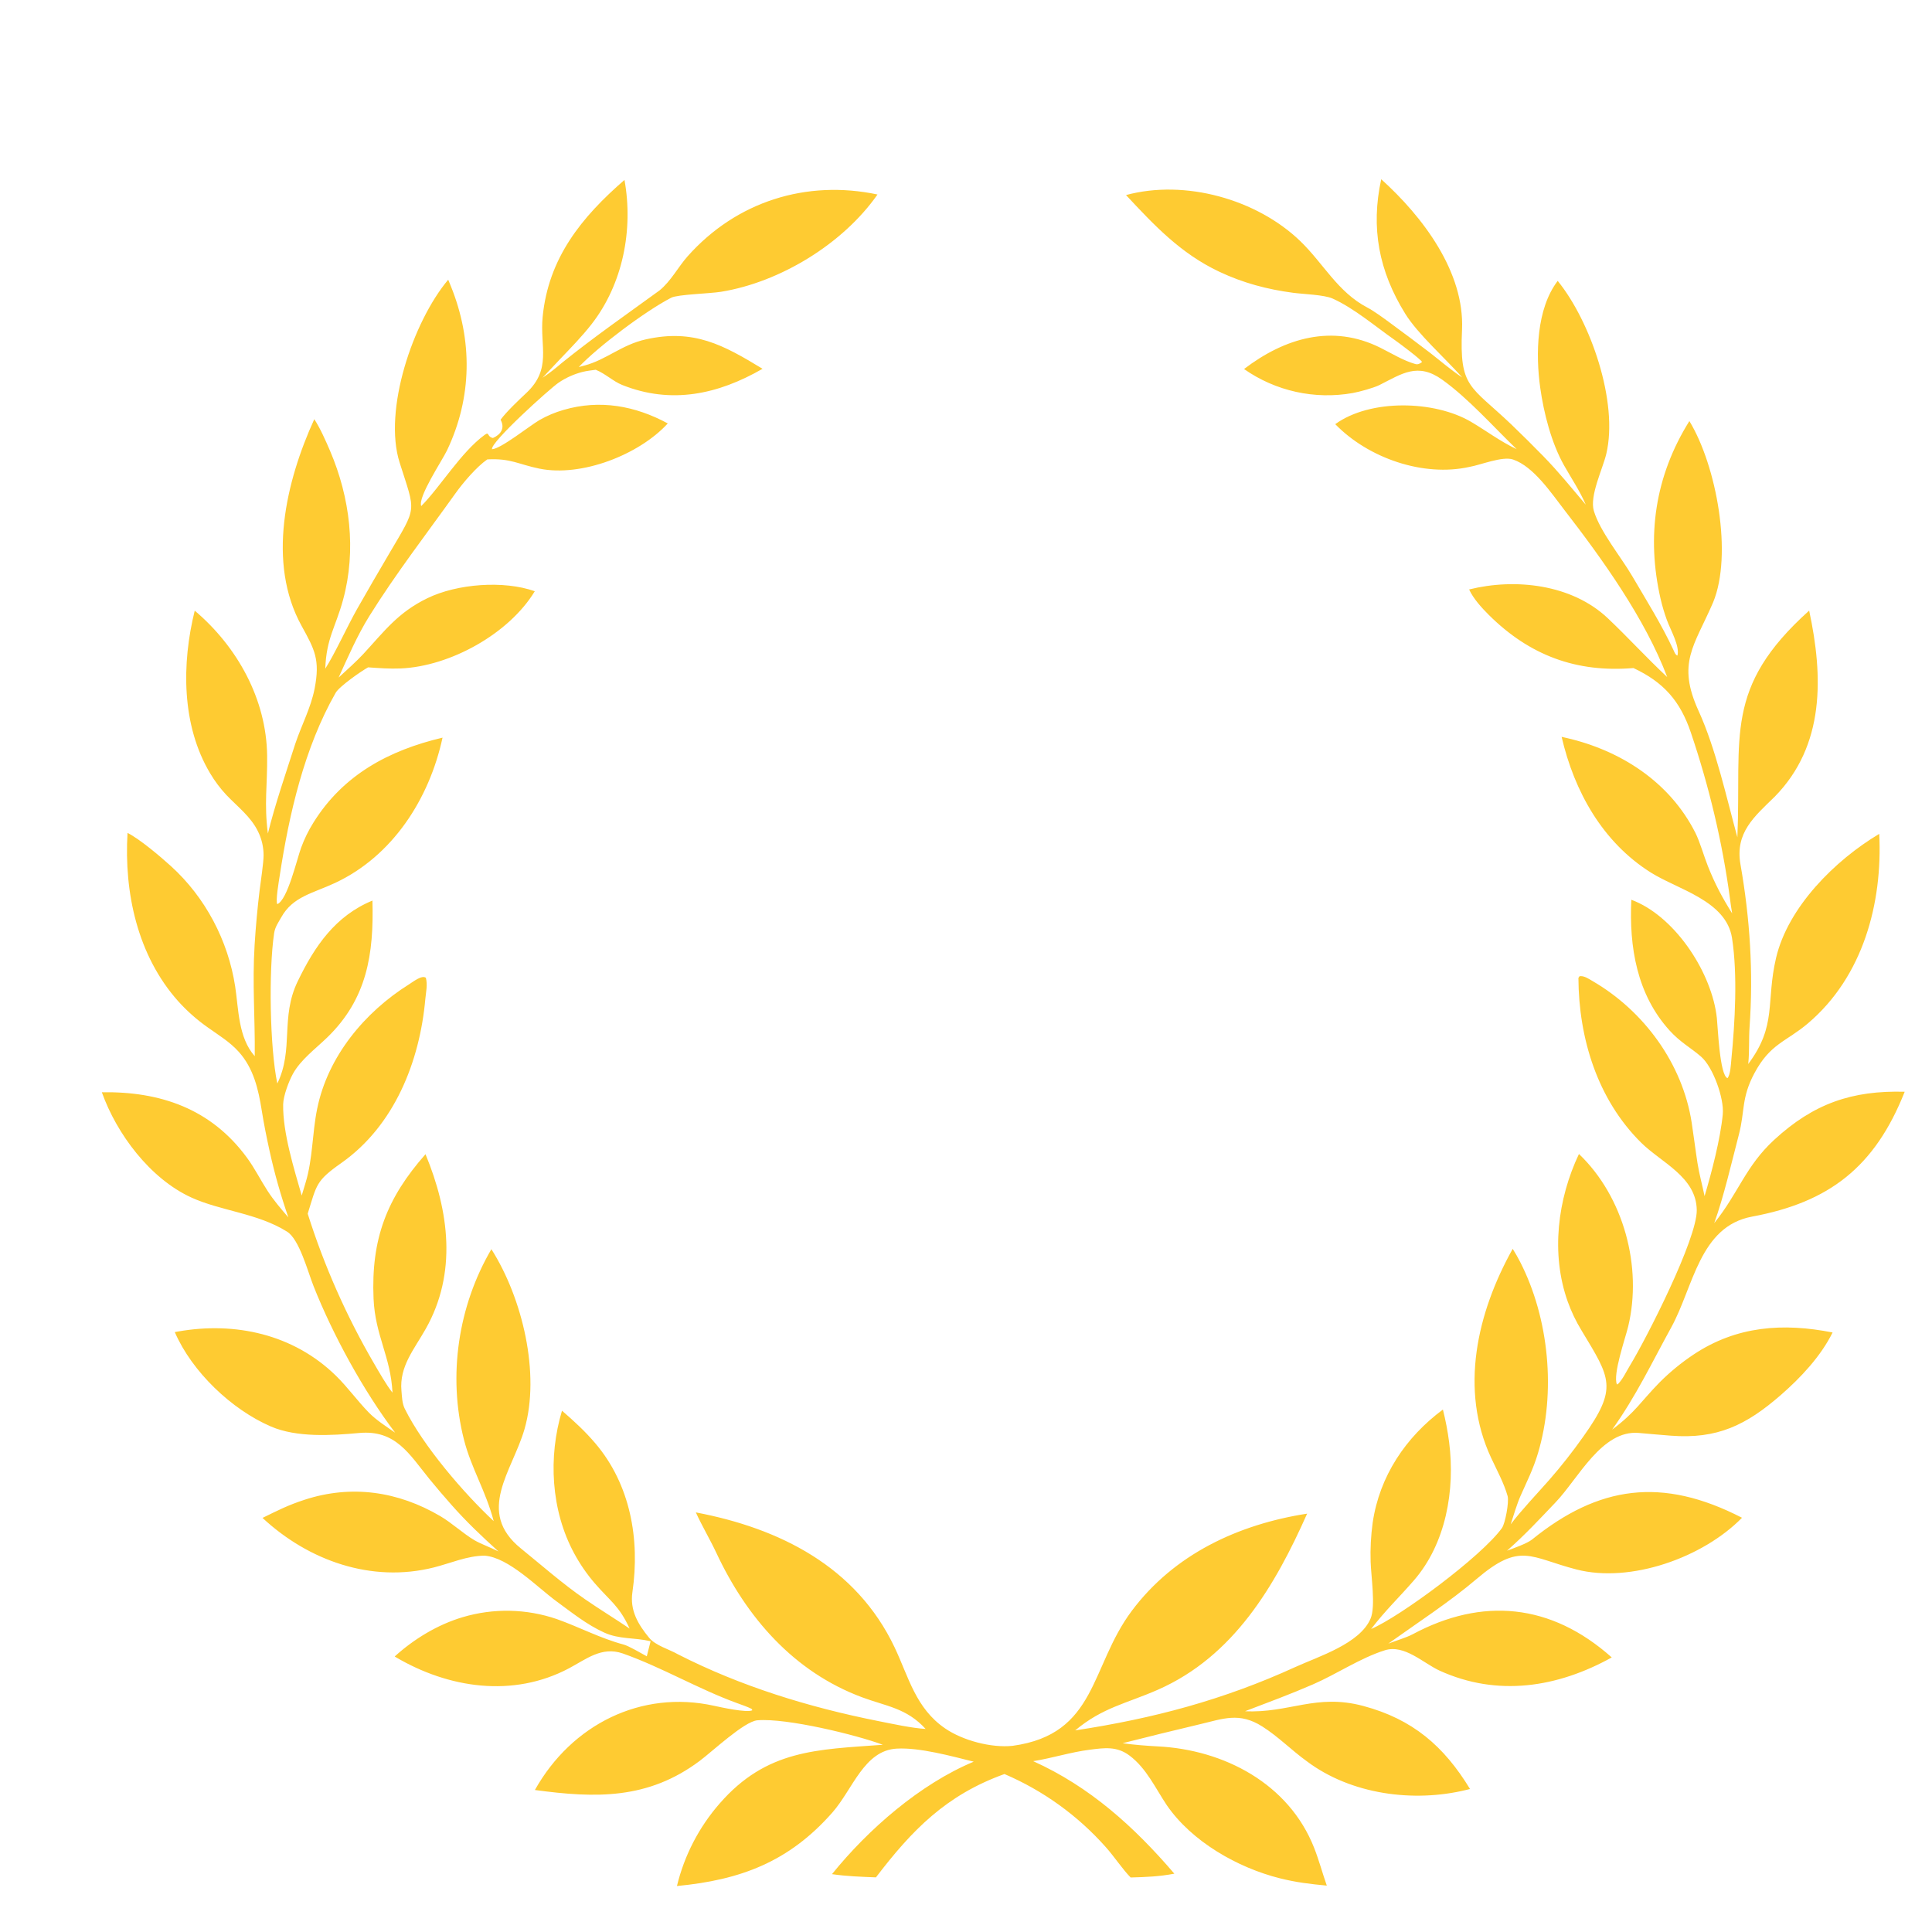
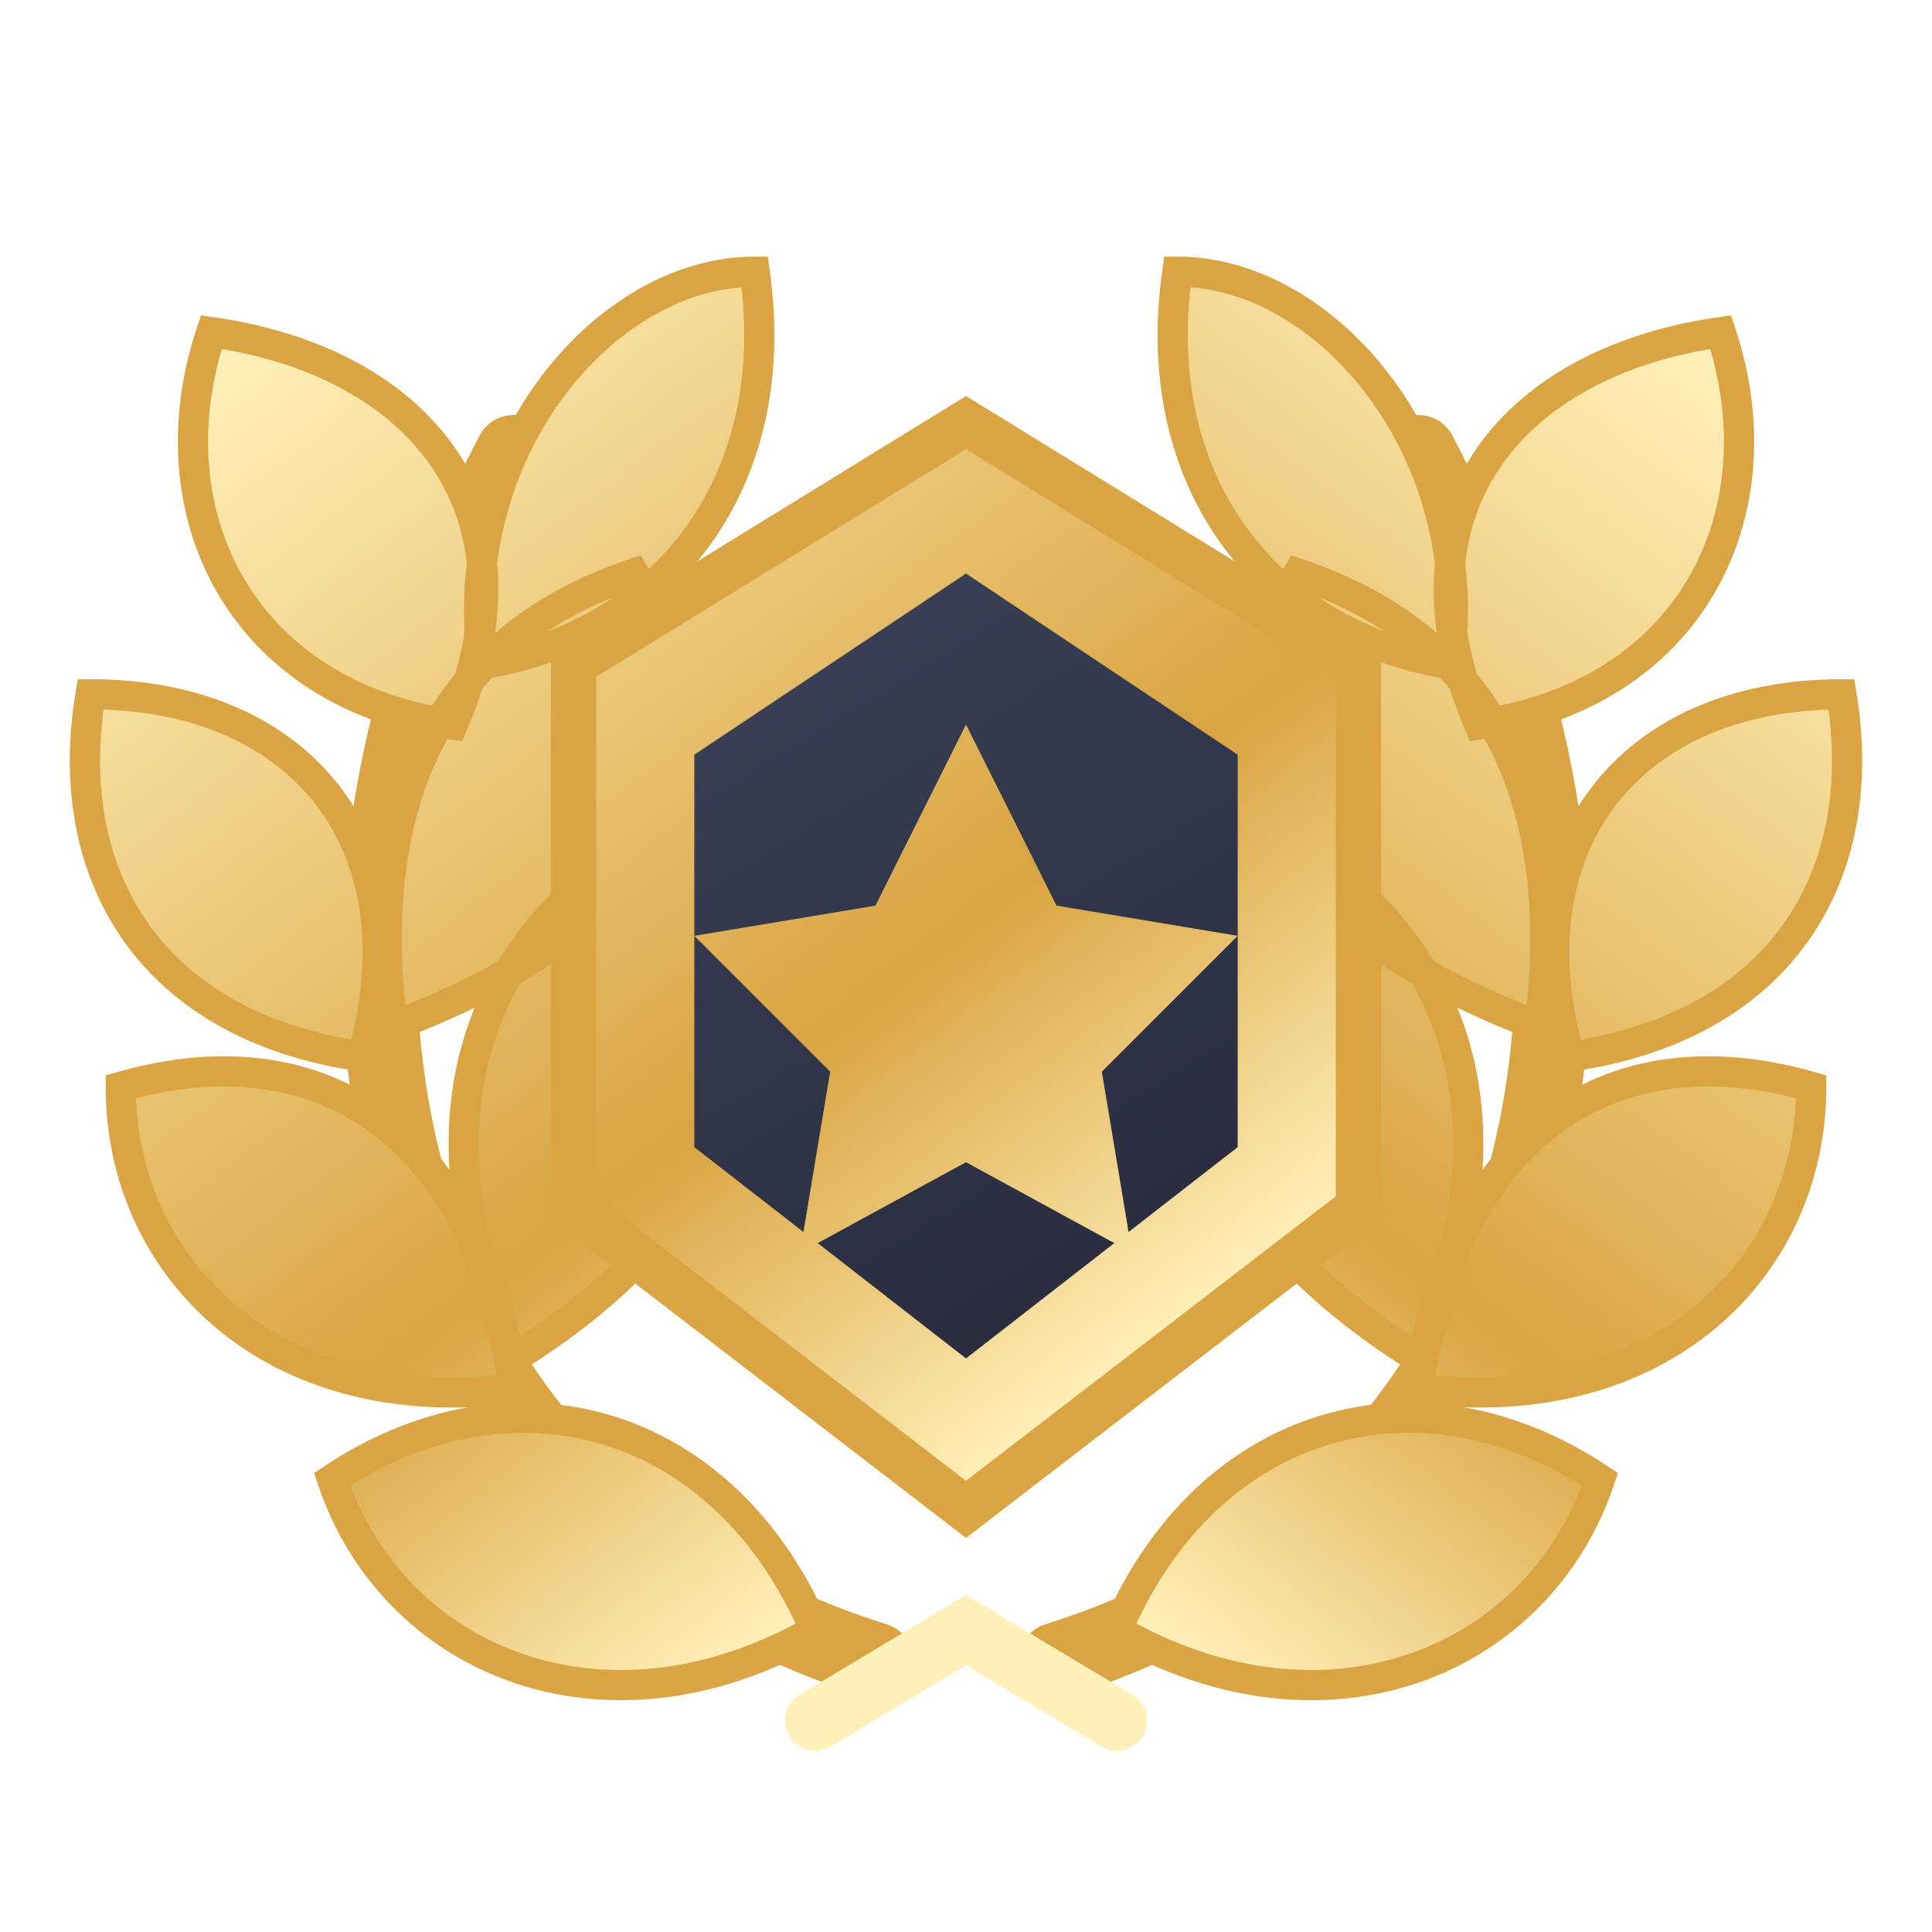
- <svg xmlns="http://www.w3.org/2000/svg" width="1024" height="1024" viewBox="0 0 1024 1024">
-   <path fill="#FECB32" d="M732.07 94.996C754.189 114.936 776.302 144.241 774.904 174.758C773.483 205.74 779.18 204.148 801.088 225.017C806.8 230.507 812.424 236.087 817.96 241.755C826.249 250.263 832.825 258.473 840.488 267.482C837.133 259.755 833.025 253.868 828.952 246.619C822.248 234.688 818.235 218.968 816.348 205.481C813.881 187.854 814.264 163.742 825.612 148.876C843.012 170.25 857.903 213.129 851.36 240.606C849.472 248.533 842.374 262.877 844.79 270.838C848.13 281.848 859.113 295.1 865.111 305.347C872.663 318.251 880.683 331.017 886.983 344.553C887.604 345.887 887.954 347.04 889.067 347.481C890.443 342.48 885.393 333.897 883.45 328.547C882.138 324.921 881.04 321.222 880.16 317.469C872.539 284.228 877.17 252.342 895.407 223.172C909.835 246.925 918.43 294.003 907.982 319.27C897.998 342.432 888.634 351.284 900.287 376.805C909.46 396.895 915.011 422.565 920.848 443.788C923.085 390.35 913.308 364.612 958.894 323.627C966.356 358.405 967.339 395.106 940.603 422.297C929.785 432.863 919.532 441.34 922.487 458.164C927.529 486.868 929.35 515.257 927.303 544.403C926.872 550.541 927.269 557.026 926.653 563.301L926.583 563.962C941.994 543.422 935.855 531.204 941.343 507.746C947.653 480.775 972.62 455.914 996.038 441.968C997.845 478.748 987.487 517.57 958.282 542.376C946.644 552.261 938.3 552.998 929.803 568.955C922.891 581.934 924.873 588.917 921.676 601.208C917.95 615.533 913.563 634.579 908.567 648.279C921.402 632.419 925.154 618.141 940.309 604.179C961.285 584.855 981.619 577.899 1009.53 578.647C993.673 618.671 969.444 637.246 928.651 644.825C900.728 650.013 897.62 682.054 885.788 703.55C875.672 721.927 867.091 740.115 854.467 757.725C867.024 748.309 869.457 743.062 879.637 732.678C885.134 727.171 891.166 722.226 897.643 717.914C920.471 702.734 945.092 701.063 971.313 706.241C965.027 718.936 954.307 730.309 943.859 739.401C925.502 755.376 910.196 762.822 885.632 760.941C880.502 760.548 873.768 759.957 868.64 759.495C849.029 757.727 836.56 783.633 824.503 796.26C815.913 805.256 808.286 813.526 798.755 821.895C801.905 820.75 809.422 818.075 811.972 816.012C847.236 787.483 880.838 782.544 923.292 804.445C902.61 825.582 864.198 839.242 835.582 831.857C810.921 825.493 805.841 817.133 782.644 836.873C768.494 848.914 751.168 860.207 735.814 871.167C739.47 869.712 745.425 867.967 748.648 866.24C785.514 846.484 821.993 849.698 854.264 878.473C825.458 894.453 793.669 899.457 762.922 885.43C754.339 881.451 744.302 871.452 734.043 874.67C721.007 878.758 708.611 887.225 695.961 892.731C684.07 897.907 672.01 902.368 659.899 906.986C683.295 908.11 697.498 897.507 722.479 904.169C748.695 911.16 765.287 925.445 779.143 948.208L777.977 948.49L777.236 948.676C749.074 955.558 715.998 951.028 692.745 933.581C684.475 927.642 677.627 920.506 668.979 915.034C656.848 907.358 648.356 910.96 635.759 913.935C622.151 917.155 608.57 920.489 595.018 923.938C600.457 924.752 608.106 925.343 613.569 925.616C648.757 927.379 683.103 945.335 696.514 979.383C699.088 985.919 700.877 992.683 703.237 999.414C694.53 998.587 687.057 997.717 678.419 995.552C655.948 989.92 631.67 976.108 618.367 956.706C612.288 947.599 607.622 937.223 598.663 930.487C591.945 925.437 585.368 926.403 577.675 927.374C567.481 928.662 557.729 931.85 547.615 933.453C577.669 946.998 601.115 968.188 622.427 993.092C614.285 994.629 607.518 994.872 599.267 995.108C595.12 990.921 590.421 983.847 586.111 979.034C571.279 962.312 552.934 949.077 532.388 940.274C501.559 951.362 483.463 969.871 464.267 995.047C456.171 994.701 449.002 994.509 440.968 993.338C460.158 969.557 487.696 945.558 516.094 933.726C504.245 930.794 487.519 926.146 475.316 926.801C457.964 927.733 451.998 948.36 441.195 960.647C418.109 986.904 392.355 996.436 358.794 999.63C362.691 983.478 370.429 968.504 381.352 955.983C406.342 927.226 433.092 927.332 467.922 924.764C453.989 919.54 416.914 910.49 401.406 911.795C394.503 912.376 377.706 928.178 370.872 933.297C343.439 953.845 315.722 953.109 283.504 948.734C302.96 914.055 339.81 895.553 378.468 904.098C381.895 904.855 396.02 907.97 398.78 906.457L398.335 905.719C395.958 904.542 393.344 903.665 390.841 902.756C370.106 895.223 350.808 883.687 330.025 876.348C318.865 872.526 310.718 879.402 301.542 884.256C271.865 899.954 237.793 894.85 209.679 878.272C209.519 878.168 209.359 878.063 209.199 877.958C219.433 868.69 231.968 861.072 245.242 857.132C261.588 852.268 279.045 852.631 295.175 858.17C306.925 862.337 318.227 868.361 330.531 871.646C333.27 872.378 340.008 876.352 342.81 877.874C343.51 875.232 344.166 872.536 344.834 869.882C336.002 867.841 328.199 868.942 320.182 865.268C310.871 861.001 303.224 854.782 294.976 848.758C284.873 841.378 269.647 825.511 256.866 824.535C247.674 824.56 238.811 828.549 229.971 830.775C196.917 839.098 163.532 827.2 139.135 804.518C147.365 800.507 152.513 797.809 161.46 794.895C186.308 786.802 210.974 790.425 233.374 803.589C239.505 807.192 245.506 812.835 251.482 816.36C254.763 818.295 260.254 820.267 264.219 822.315C255.269 814.214 247.247 806.621 239.217 797.531C235.225 793.03 231.323 788.449 227.514 783.792C216.895 770.702 209.715 757.717 190.324 759.515C175.778 760.864 157.298 761.971 143.672 756.11C122.723 747.099 101.727 727.029 92.644 706.042C93.217 705.931 93.792 705.825 94.367 705.724C124.716 700.372 155.528 707.21 177.974 729.084C184.286 735.234 189.396 742.465 195.52 748.723C199.411 752.699 204.816 756.131 209.43 759.354C192.697 737.252 176.445 707.562 166.187 681.662C163.057 673.759 158.659 656.878 152.154 652.801C136.449 642.96 116.999 641.855 101.314 634.657C79.595 624.69 61.865 601.108 53.977 578.914C84.905 578.441 111.858 587.589 130.942 613.666C135.04 619.266 138.087 625.447 141.852 631.248C145.025 636.137 149.006 640.818 152.827 645.214C148.787 633.506 145.524 622.066 142.871 609.969C141.31 602.85 139.856 595.693 138.721 588.523C136.944 577.295 134.393 566.272 126.618 557.565C121.778 552.144 115.764 548.602 109.885 544.384C104.243 540.395 99.06 535.793 94.434 530.66C72.845 506.437 65.704 473.123 67.595 441.452C74.117 444.746 85.045 454.021 90.579 459.04C108.847 475.61 120.889 498.486 124.646 522.839C126.464 534.622 126.217 549.925 135.019 559.789C135.249 539.804 133.672 521.51 134.95 500.789C135.548 491.168 136.426 481.566 137.585 471.996C138.18 467.154 139.706 457.447 139.703 453.203C139.689 448.938 138.713 444.731 136.849 440.894C133.049 432.906 125.936 427.61 119.953 421.318C116.7 417.838 113.833 414.015 111.403 409.917C96.158 384.451 96.246 351.732 103.209 323.656C125.814 342.816 141.222 370.577 141.587 400.534C141.775 416.004 139.909 425.903 141.99 441.794C145.647 426.804 151.717 409.141 156.478 394.292C159.771 384.399 164.762 375.235 166.761 364.933C169.731 349.627 166.773 344.275 159.829 331.691C141.379 298.254 151.492 255.194 166.581 222.172C169.627 226.788 172.745 233.817 174.943 238.968C185.518 263.751 188.979 291.555 181.863 317.798C177.863 332.551 172.989 338.201 172.403 354.402C177.404 346.629 184.165 331.813 189.234 322.841C194.782 313.081 200.409 303.368 206.115 293.7C221.28 267.856 220.365 272.22 211.797 245.128C203.05 217.472 218.797 170.59 237.558 148.242L238.963 151.672C250.565 180.331 250.298 210.57 236.961 238.643C234.369 244.098 221.337 263.497 223.257 268.234C233.382 258.055 244.324 239.689 256.842 230.523C259.55 228.541 257.932 231.457 261.279 232.154C265.285 230.328 267.572 227.26 265.593 223.014L265.322 222.446C268.547 218.109 274.839 212.155 278.97 208.276C292.564 195.51 286.097 183.7 287.6 168.102C290.625 136.701 308.305 115.054 330.991 95.364C335.754 121.743 330.14 150.556 313.5 171.875C308.465 178.327 302.598 184.315 296.952 190.237L287.538 200.227C291.311 197.704 294.281 195.362 297.734 192.391C314.836 178.608 331.864 166.807 349.551 153.941C355.558 149.081 359.458 141.468 364.434 135.866C390.29 106.766 427.435 95.135 465.093 103.086C446.842 129.235 413.455 149.568 382.21 154.643C376.119 155.633 359.157 156.04 355.759 157.798C341.978 164.93 317.01 183.69 306.766 194.547C307.785 194.284 308.802 194.012 309.817 193.731C321.438 190.634 329.421 182.774 342.177 179.901C367.673 174.159 383.366 182.802 404.169 195.469C380.664 208.996 355.892 214.466 329.806 204.052C324.985 202.128 320.88 198.051 315.75 195.979C313.468 196.299 311.043 196.55 308.812 197.112C304.263 198.256 299.949 200.191 296.069 202.827C291.447 205.95 259.685 234.598 260.786 238.107C265.583 237.841 280.68 225.691 285.984 222.609C289.998 220.322 294.271 218.525 298.712 217.254C317.911 211.643 336.637 215.062 353.934 224.425C338.742 241.049 308.15 252.929 285.891 248.388C274.745 246.114 270.713 242.82 258.285 243.49C252.58 247.427 245.467 255.81 241.373 261.534C226.035 282.981 209.68 304.182 195.743 326.557C189.44 336.676 184.383 348.327 179.466 359.131C183.407 355.498 189.006 350.496 192.594 346.607C203.858 334.398 210.935 324.64 226.515 317.064C242.329 309.374 266.952 307.52 283.451 313.365C269.713 336.039 238.382 353.235 212.239 354.301C206.53 354.533 200.803 354.11 195.111 353.703C191.782 355.511 179.898 363.71 177.89 367.228C161.32 396.274 153.254 431.377 148.241 464.217C147.804 467.081 145.953 477.708 146.976 479.211C152.443 476.963 157.396 455.226 159.628 449.234C161.324 444.61 163.499 440.175 166.116 436.002C181.918 410.568 206.305 397.632 234.553 390.969C227.54 423.488 208.027 453.776 177.564 467.991C165.676 473.538 155.219 475.17 149.064 486.205C147.557 488.906 145.792 491.252 145.287 494.666C142.354 514.475 142.981 555.022 146.979 574.289C155.827 556.087 148.472 539.39 157.801 520.1C166.798 501.495 177.71 485.452 197.399 477.322C198.179 505.647 194.577 529.457 173.33 549.979C167.153 555.946 159.389 561.675 155.269 569.125C153.086 573.071 150.149 580.877 150.08 585.361C149.847 600.388 155.829 619.403 159.909 633.673C160.599 631.445 161.245 629.209 161.926 626.978C165.859 614.092 165.406 600.758 168.124 587.583C173.758 559.947 193.277 536.449 216.804 521.714C218.861 520.425 223.677 516.593 225.73 518.266C226.679 522.106 225.793 525.636 225.438 529.433C222.484 562.691 209.01 596.632 180.921 616.404C167.323 625.975 167.937 627.82 163.089 643.281C171.81 670.898 183.567 697.462 198.143 722.488C200.829 727.077 204.784 734.116 208.028 738.131C207.105 719.09 198.849 707.863 197.998 688.388C196.611 656.647 205.038 634.957 225.526 611.756C238.065 642.004 242.307 674.805 225.667 704.288C219.432 715.336 211.616 724.264 212.777 737.144C213.055 740.233 213.116 743.781 214.534 746.652C224.277 766.372 245.925 791.539 261.67 806.216C257.385 789.966 249.795 778.311 245.899 763.008C237.282 729.162 242.832 692.156 260.446 662.099C276.913 688.041 286.471 728.079 277.99 757.502C271.569 779.721 252.027 801.191 276.046 820.67C286.95 829.513 298.44 839.625 310.118 847.659C317.84 852.971 325.918 857.92 333.711 863.179C328.178 851.107 323.539 848.766 315.219 839.149C311.017 834.269 307.357 828.947 304.303 823.278C291.993 800.477 290.496 772.256 297.867 747.693C304.369 753.343 309.97 758.454 315.48 764.918C334.151 786.824 339.274 815.962 335.193 843.867C333.783 853.505 338.136 860.849 344.013 868.017C347.459 872.22 354.561 874.089 359.237 876.768C392.554 893.784 428.818 904.905 465.433 912.184C472.565 913.602 483.489 915.978 490.585 916.368C480.496 905.281 469.758 904.386 456.906 899.594C420.637 886.071 395.69 857.272 379.646 822.992C376.346 815.941 372.121 808.872 368.809 801.603C412.929 809.955 453.765 830.128 474.186 873.194C481.666 888.97 485.316 905.405 500.94 916.099C510.308 922.511 525.355 926.518 536.728 925.322C581.473 919.162 577.665 883.503 599.834 853.834C622.366 823.679 656.413 807.924 692.806 802.261C675.773 840.58 653.873 877.938 613.659 895.613C597.004 902.933 584.447 904.967 569.876 917.141C611.329 910.85 648.415 900.982 686.573 883.549C698.738 877.991 720.815 871.204 726.441 857.87C729.192 851.351 726.701 835.594 726.461 827.772C726.238 820.834 726.604 813.889 727.555 807.012C731.173 782.412 745.019 761.751 764.768 747.095C766.208 752.782 767.309 758.549 768.065 764.367C771.31 789.787 766.385 818.118 749.354 837.695C741.148 847.127 734.627 853.151 726.713 863.41C742.231 856.781 785.261 824.915 796.059 809.894C797.768 807.517 799.871 796.336 799.09 793.023C797.138 786.073 793.395 779.272 790.326 772.682C773.478 736.505 782.84 695.788 801.761 661.904C803.194 664.191 804.528 666.539 805.759 668.941C821.052 698.823 824.774 738.107 815.149 770.266C812.614 778.733 809.393 784.966 805.886 792.908C804 797.179 802.179 803.363 800.691 807.935C806.3 800.49 814.781 791.613 821.117 784.401C827.539 777.056 833.573 769.381 839.196 761.407C857.622 735.553 853.577 730.612 838.33 705.312C835.317 700.406 832.824 695.198 830.892 689.774C821.917 664.485 825.529 635.563 836.877 611.628C860.637 634.298 870.585 671.576 862.951 703.145C861.439 709.397 854.729 728.52 857 733.781L857.572 733.573C860.231 730.82 861.84 727.172 863.817 723.918C872.924 708.929 899.527 656.604 899.317 641.363C899.075 623.735 880.518 616.243 869.782 605.589C846.665 582.648 836.771 550.367 836.591 518.347C837.053 517.637 836.92 517.4 837.705 517.372C839.907 517.278 842.293 518.936 844.154 520.018C871.31 535.806 891.779 563.723 896.624 594.979C897.716 602.027 898.596 609.297 899.695 616.378C900.614 622.291 902.257 628.086 903.459 633.977C907.213 621.417 911.859 603.588 913.101 590.632C913.913 582.153 907.916 565.515 901.61 560.056C895.923 555.134 890.635 552.478 884.978 546.255C867.566 527.103 863.429 501.929 864.644 476.886C865.352 477.154 866.054 477.439 866.75 477.74C888.695 487.145 907.452 516.074 909.972 539.599C910.531 544.815 911.477 569.862 915.598 571.443C917.174 569.592 917.377 564.35 917.622 561.86C919.581 541.924 921.027 516.632 918.012 497.207C914.93 477.356 889.425 471.55 875.01 462.487C849.406 446.388 834.421 419.552 827.691 390.541L830.231 391.118C858.868 397.709 884.932 414.346 898.589 441.414C900.955 446.102 903.144 453.85 905.206 459.04C908.958 468.489 912.761 475.622 918.072 484.115C917.584 481.467 917.249 478.682 916.886 476.006C912.862 446.157 905.837 416.792 896.189 388.27C890.554 371.61 881.837 361.631 865.773 354.081C835.57 356.607 810.729 347.43 789.043 325.859C785.314 322.149 780.843 317.214 778.663 312.422C803.08 306.338 833.078 309.622 852.186 327.692C862.922 337.844 872.689 348.62 883.653 358.851C871.954 327.94 849.299 296.327 829.173 270.332C822.235 261.371 812.88 247.283 801.962 243.557C796.323 241.633 784.773 246.456 778.906 247.451C754.472 252.962 725.19 242.828 707.712 224.814C726.295 211.332 760.343 212.208 779.655 223.559C788.088 228.515 794.724 233.715 803.862 238.074C791.447 226.139 778.261 211.136 764.372 201.223C751.387 191.956 743.071 198.083 731.21 204.043C728.056 205.628 720.562 207.671 716.96 208.317C696.833 211.898 676.107 207.319 659.362 195.592C680.991 179.11 706.092 171.629 731.54 184.272C737.462 187.214 743.851 191.177 750.149 192.943C751.564 193.34 752.681 192.696 753.71 191.861C753.182 190.514 741.502 181.79 739.216 180.192C728.999 173.051 717.64 163.321 706.291 158.229C701.845 156.235 690.886 155.906 685.491 155.201C671.696 153.398 658.811 149.962 646.21 144.005C625.736 134.326 611.867 119.508 596.81 103.386C628.037 94.938 666.12 105.536 689.225 127.843C701.474 139.669 709.017 154.805 724.698 162.994C728.068 164.754 733.097 168.435 736.204 170.715C743.595 176.128 750.928 181.618 758.203 187.184C763.166 191.057 769.31 196.285 774.417 199.654L775.005 200.039C765.874 189.748 751.503 177.073 744.83 166.32C730.791 143.696 726.454 120.757 732.07 94.996Z" />
-   <path fill="#FEFEFD" fill-opacity="0.024" d="M287.538 200.227L296.952 190.237L297.734 192.391C294.281 195.362 291.311 197.704 287.538 200.227Z" />
+ <svg xmlns="http://www.w3.org/2000/svg" viewBox="0 0 64 64" fill="none">
+   <defs>
+     <linearGradient id="metal" x1="12" y1="8" x2="50" y2="58" gradientUnits="userSpaceOnUse">
+       <stop stop-color="#fff0b9" />
+       <stop offset=".48" stop-color="#d9a441" />
+       <stop offset=".72" stop-color="#fff0b9" />
+       <stop offset="1" stop-color="#d9a441" />
+     </linearGradient>
+     <linearGradient id="enamel" x1="20" y1="12" x2="45" y2="53" gradientUnits="userSpaceOnUse">
+       <stop stop-color="#41475f" />
+       <stop offset="1" stop-color="#202332" />
+     </linearGradient>
+   </defs>
+   <g transform="" fill="url(#metal)" stroke="#d9a441" stroke-width="1">
+     <path d="M29 55C13 50 8 32 17 15" fill="none" stroke-width="2.5" stroke-linecap="round" />
+     <path d="M15 24C8 23 5 17 7 11c7 1 11 6 8 13ZM12 35C5 34 2 29 3 23c7 0 11 5 9 12ZM17 46C9 47 4 42 4 36c7-2 12 2 13 10ZM27 54C20 58 13 55 11 49c6-4 13-2 16 5ZM16 22C15 15 20 9 25 9c1 7-3 12-9 13ZM13 34c-1-8 2-13 8-15 4 7 0 12-8 15ZM17 45c-3-7-2-13 4-17 5 6 4 12-4 17Z" />
+   </g>
+   <g transform="translate(64 0) scale(-1 1)" fill="url(#metal)" stroke="#d9a441" stroke-width="1">
+     <path d="M29 55C13 50 8 32 17 15" fill="none" stroke-width="2.5" stroke-linecap="round" />
+     <path d="M15 24C8 23 5 17 7 11c7 1 11 6 8 13ZM12 35C5 34 2 29 3 23c7 0 11 5 9 12ZM17 46C9 47 4 42 4 36c7-2 12 2 13 10ZM27 54C20 58 13 55 11 49c6-4 13-2 16 5ZM16 22C15 15 20 9 25 9c1 7-3 12-9 13ZM13 34c-1-8 2-13 8-15 4 7 0 12-8 15ZM17 45c-3-7-2-13 4-17 5 6 4 12-4 17Z" />
+   </g>
+   <path d="M32 14 45 22v18L32 50 19 40V22Z" fill="url(#metal)" stroke="#d9a441" stroke-width="1.5" />
+   <path d="m32 19 9 6v13l-9 7-9-7V25Z" fill="url(#enamel)" />
+   <path d="m32 24 3 6 6 1-4.5 4.5 1 6-5.5-3-5.5 3 1-6L23 31l6-1Z" fill="url(#metal)" />
+   <path d="m27 57 5-3 5 3" stroke="#fff0b9" stroke-width="2" stroke-linecap="round" />
</svg>
